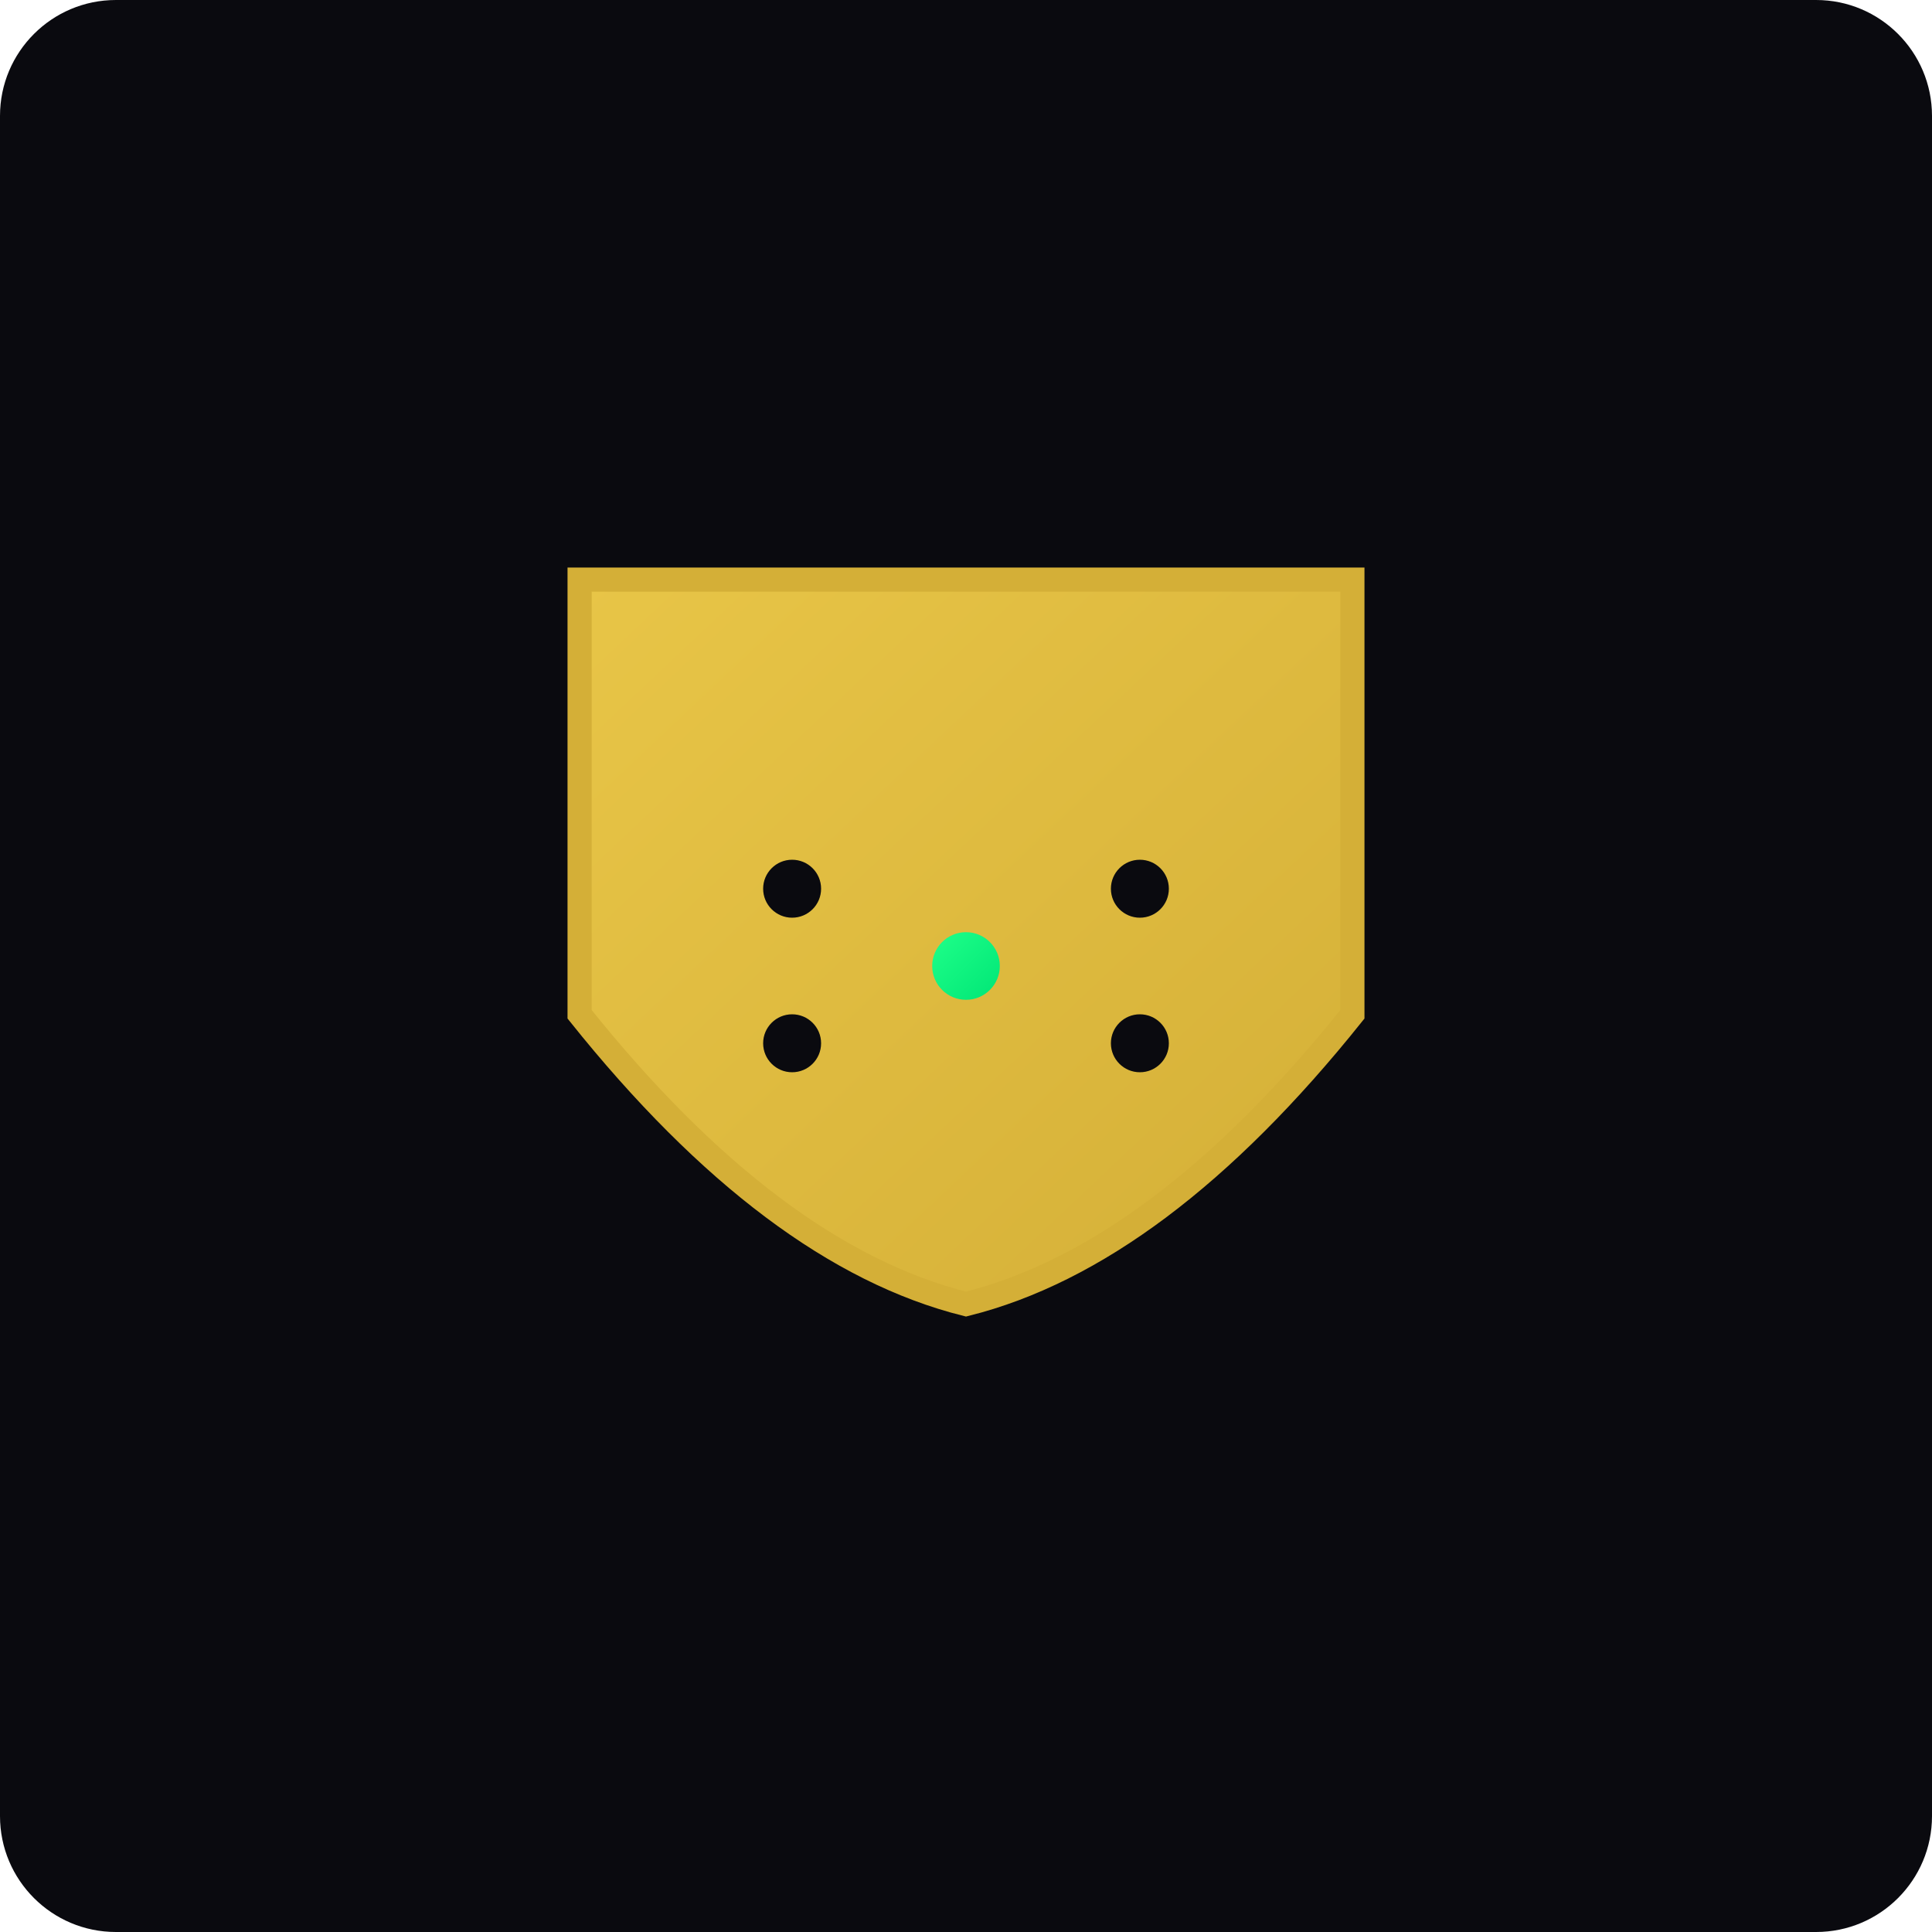
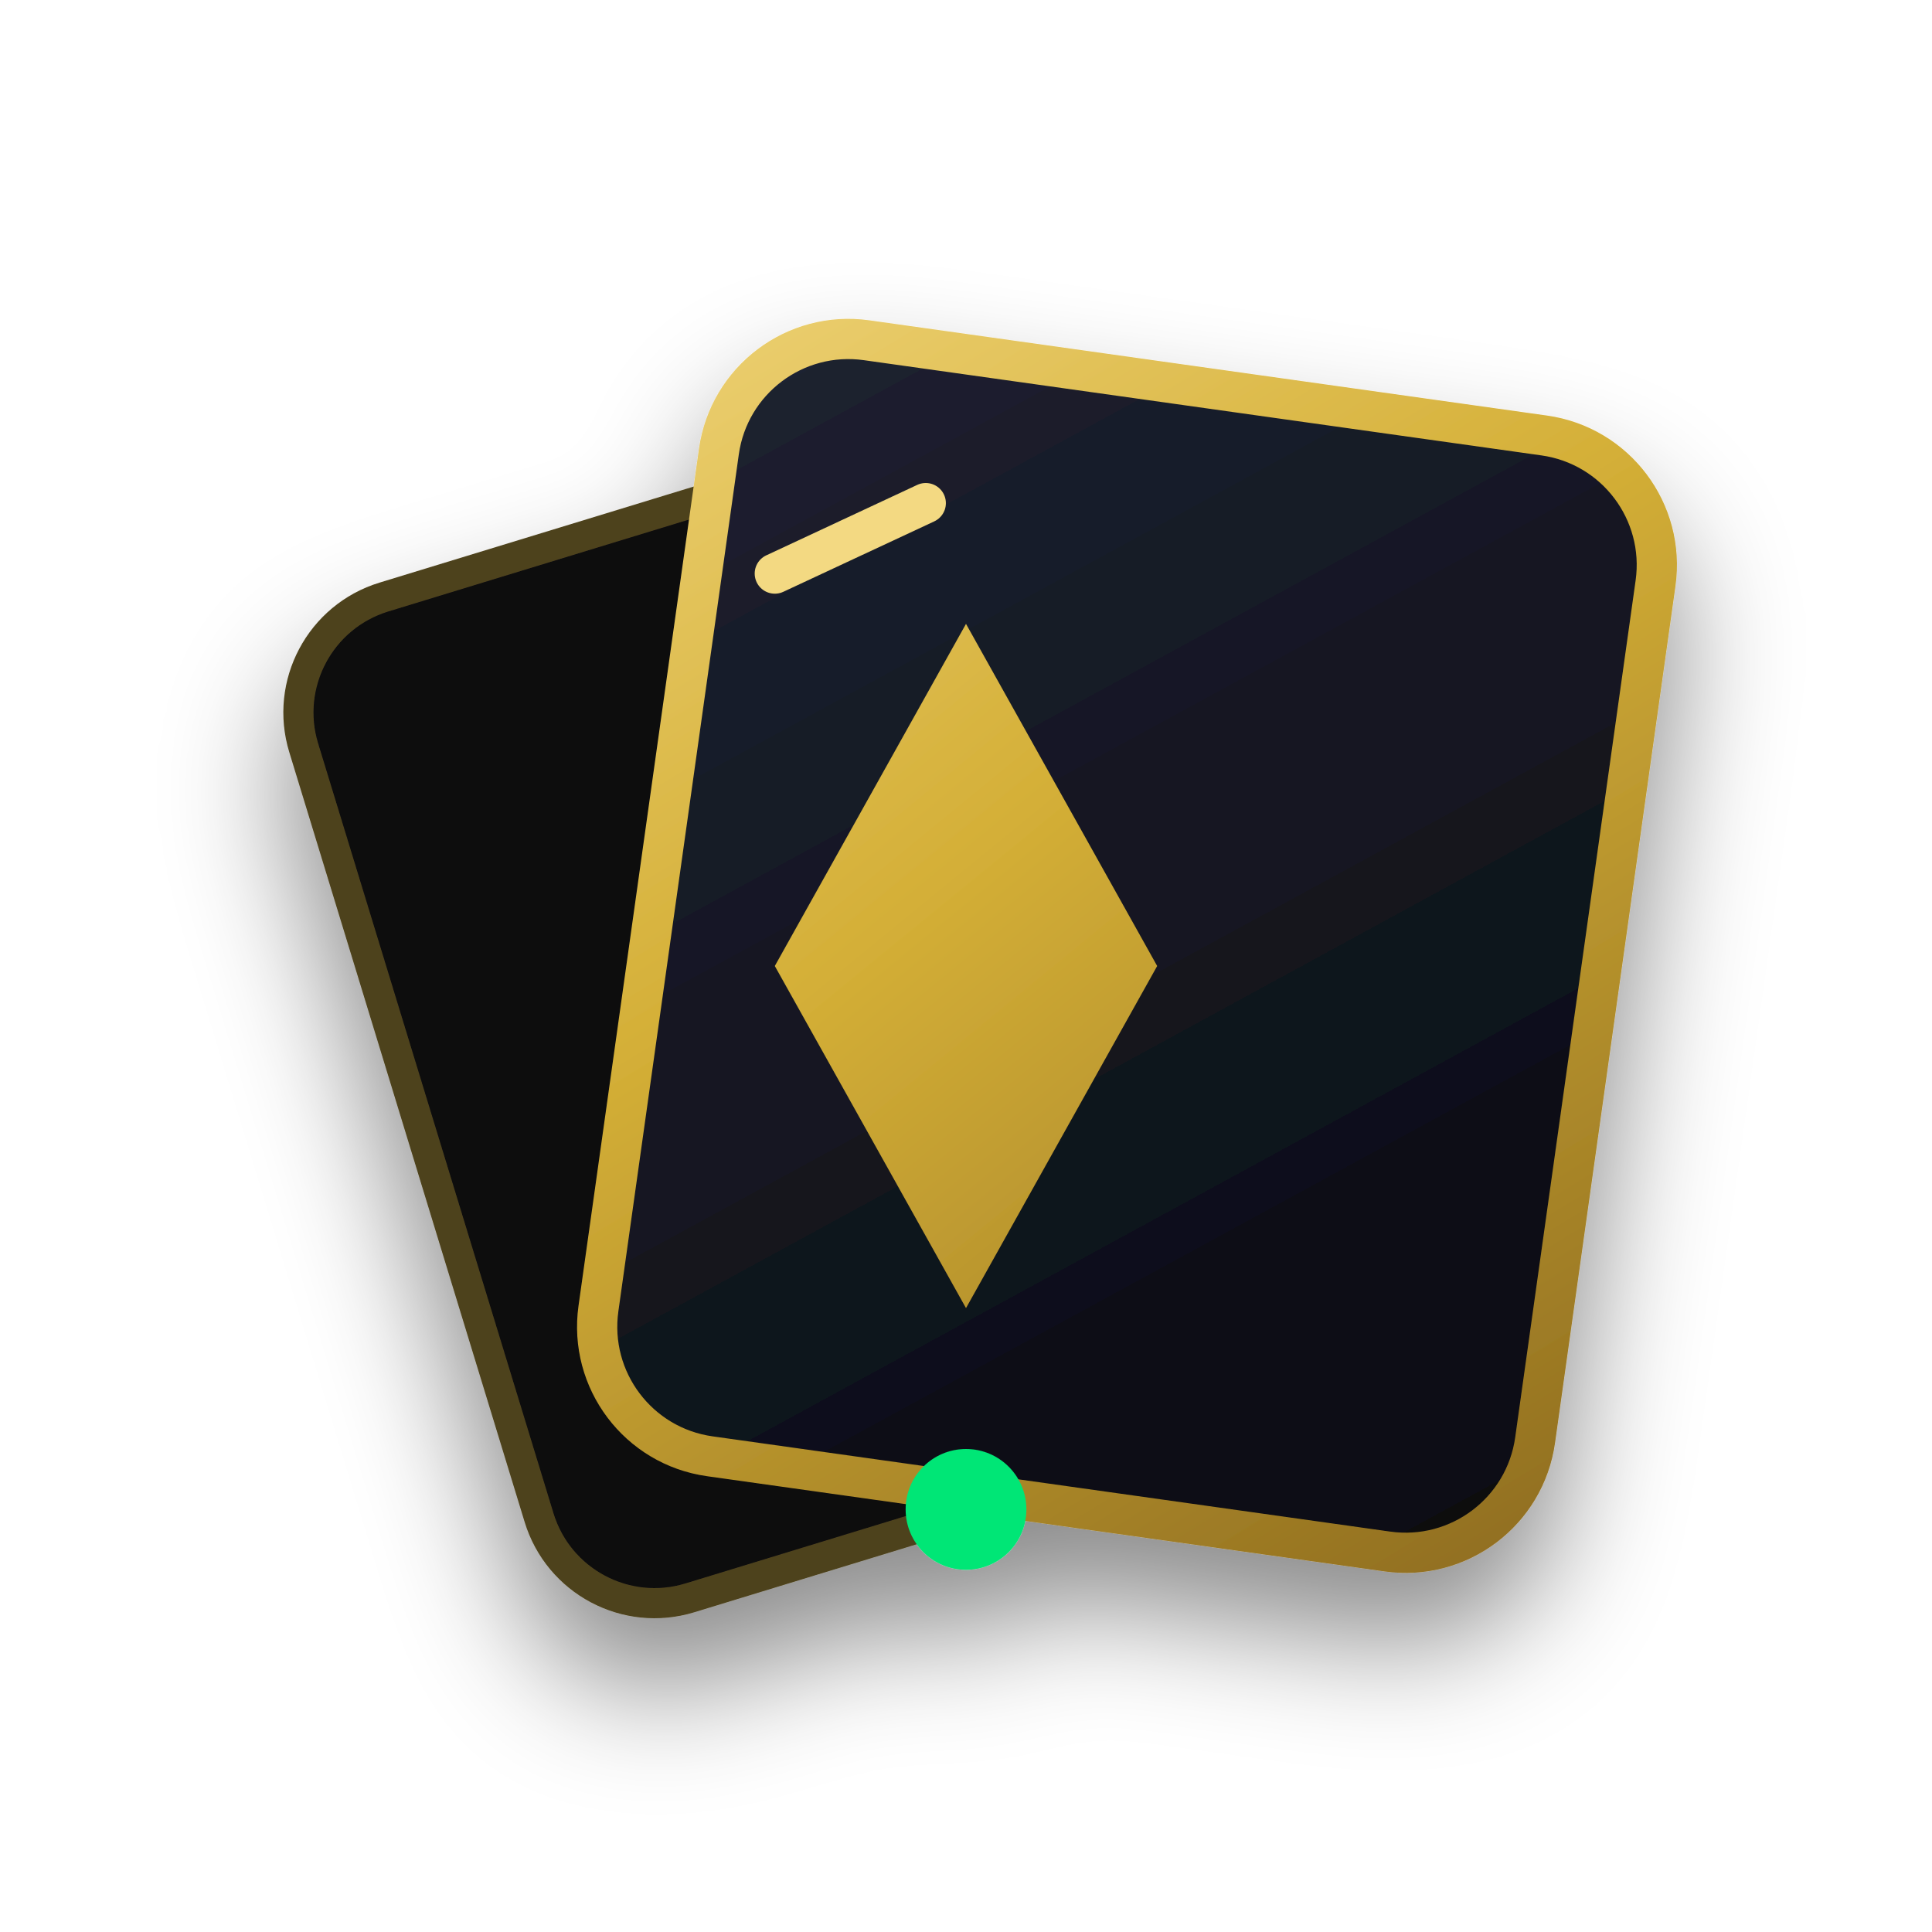
- <svg xmlns="http://www.w3.org/2000/svg" viewBox="0 0 200 200" role="img">
+ <svg xmlns="http://www.w3.org/2000/svg" viewBox="0 0 192 192" role="img" aria-labelledby="title desc" shape-rendering="geometricPrecision">
  <defs>
-     <linearGradient id="goldGrad" x1="0%" y1="0%" x2="100%" y2="100%">
-       <stop offset="0%" style="stop-color:#E8C547;stop-opacity:1" />
-       <stop offset="100%" style="stop-color:#D4AF37;stop-opacity:1" />
+     <linearGradient id="markGold" x1="45" y1="28" x2="153" y2="160" gradientUnits="userSpaceOnUse">
+       <stop offset="0" stop-color="#F3D982" />
+       <stop offset="0.45" stop-color="#D4AF37" />
+       <stop offset="1" stop-color="#8D6B1F" />
    </linearGradient>
-     <linearGradient id="emeraldGrad" x1="0%" y1="0%" x2="100%" y2="100%">
-       <stop offset="0%" style="stop-color:#1FFF89;stop-opacity:1" />
-       <stop offset="100%" style="stop-color:#00E676;stop-opacity:1" />
+     <linearGradient id="markCard" x1="52" y1="22" x2="150" y2="154" gradientUnits="userSpaceOnUse">
+       <stop offset="0" stop-color="#202536" />
+       <stop offset="1" stop-color="#090A10" />
    </linearGradient>
+     <filter id="markShadow" x="-20%" y="-20%" width="140%" height="150%" color-interpolation-filters="sRGB">
+       <feDropShadow dx="0" dy="7" stdDeviation="6" flood-color="#000000" flood-opacity="0.45" />
+     </filter>
  </defs>
-   <rect width="200" height="200" fill="#0A0A0F" rx="12" />
-   <g transform="translate(50, 50)">
-     <path d="M 50 10 L 90 10 L 90 55 Q 70 80 50 85 Q 30 80 10 55 L 10 10 Z" fill="url(#goldGrad)" stroke="#D4AF37" stroke-width="2.5" shape-rendering="geometricPrecision" />
-     <circle cx="32" cy="42" r="3" fill="#0A0A0F" />
-     <circle cx="32" cy="58" r="3" fill="#0A0A0F" />
-     <circle cx="68" cy="42" r="3" fill="#0A0A0F" />
-     <circle cx="68" cy="58" r="3" fill="#0A0A0F" />
-     <circle cx="50" cy="50" r="3.5" fill="url(#emeraldGrad)" />
+   <g filter="url(#markShadow)">
+     <rect x="40" y="48" width="86" height="104" rx="12" fill="#0A0A0F" stroke="#4E421E" stroke-width="3" transform="rotate(-17 83 100)" />
+     <rect x="65" y="38" width="94" height="112" rx="13" fill="url(#markCard)" stroke="url(#markGold)" stroke-width="4" transform="rotate(8 112 94)" />
+     <path d="M96 62 L115 96 L96 130 L77 96 Z" fill="url(#markGold)" />
+     <path d="M77 57 L92 50" stroke="#F3D982" stroke-width="4" stroke-linecap="round" />
+     <circle cx="96" cy="150" r="6" fill="#00E676" />
  </g>
</svg>
